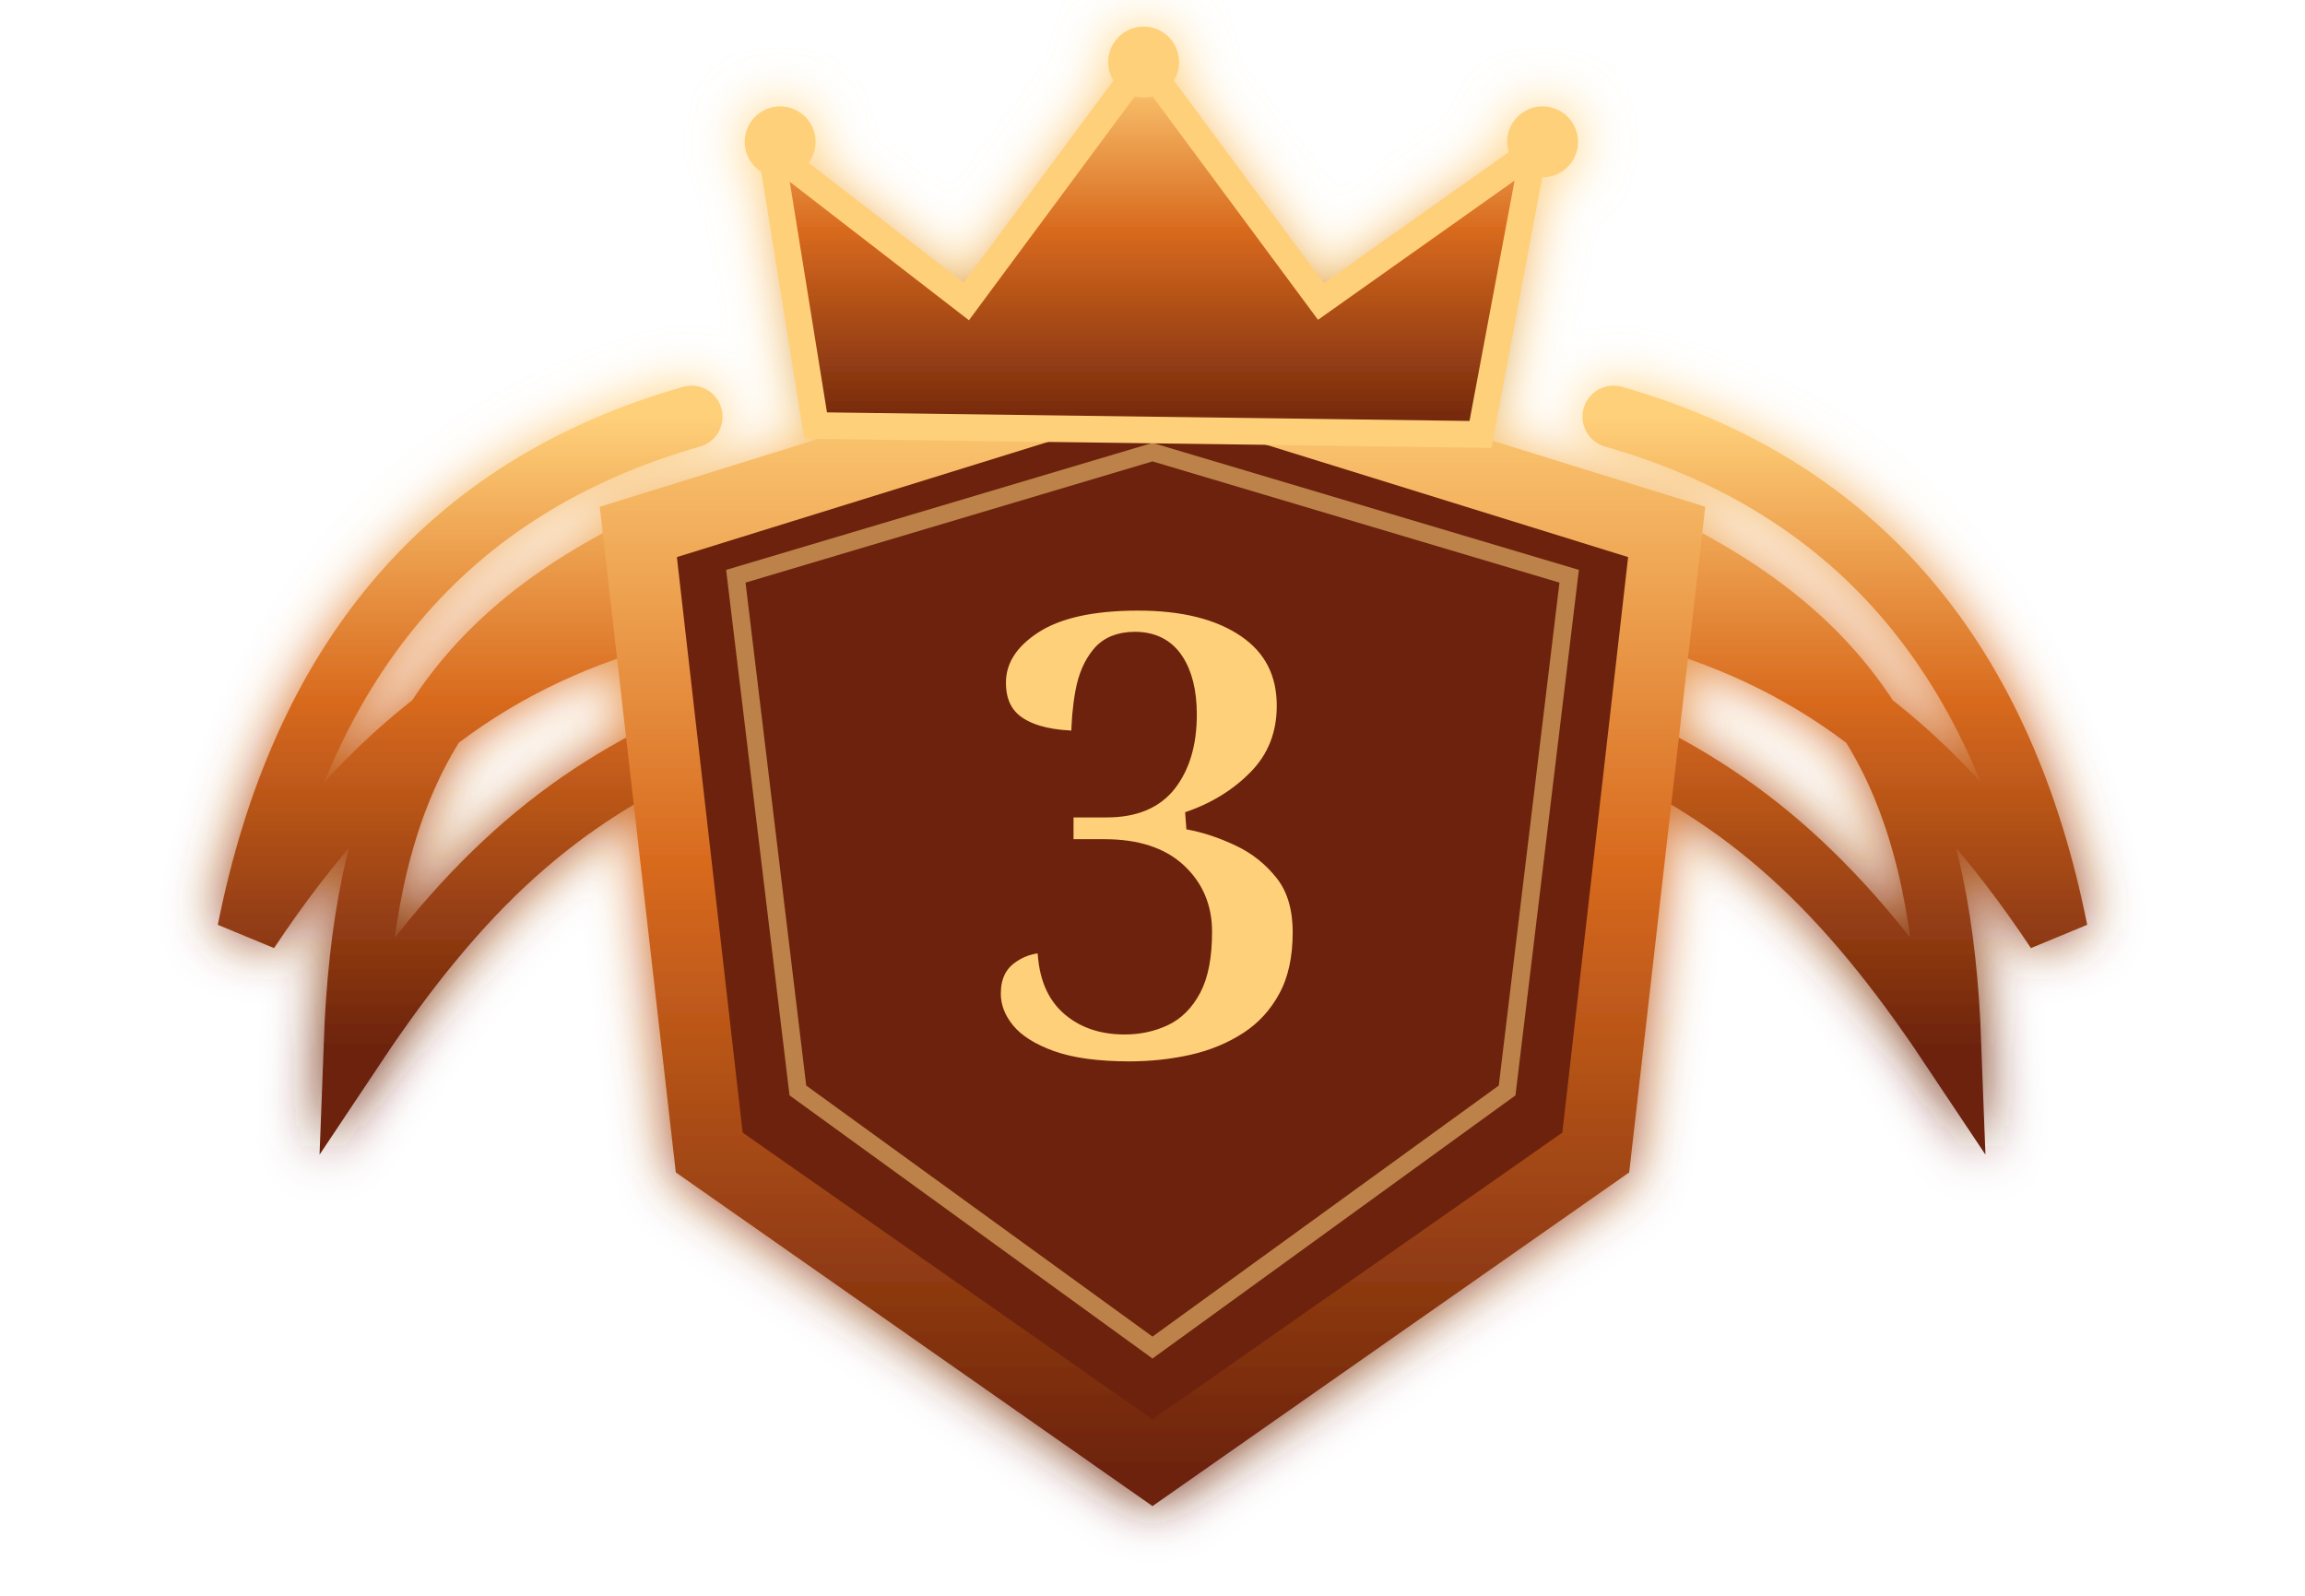
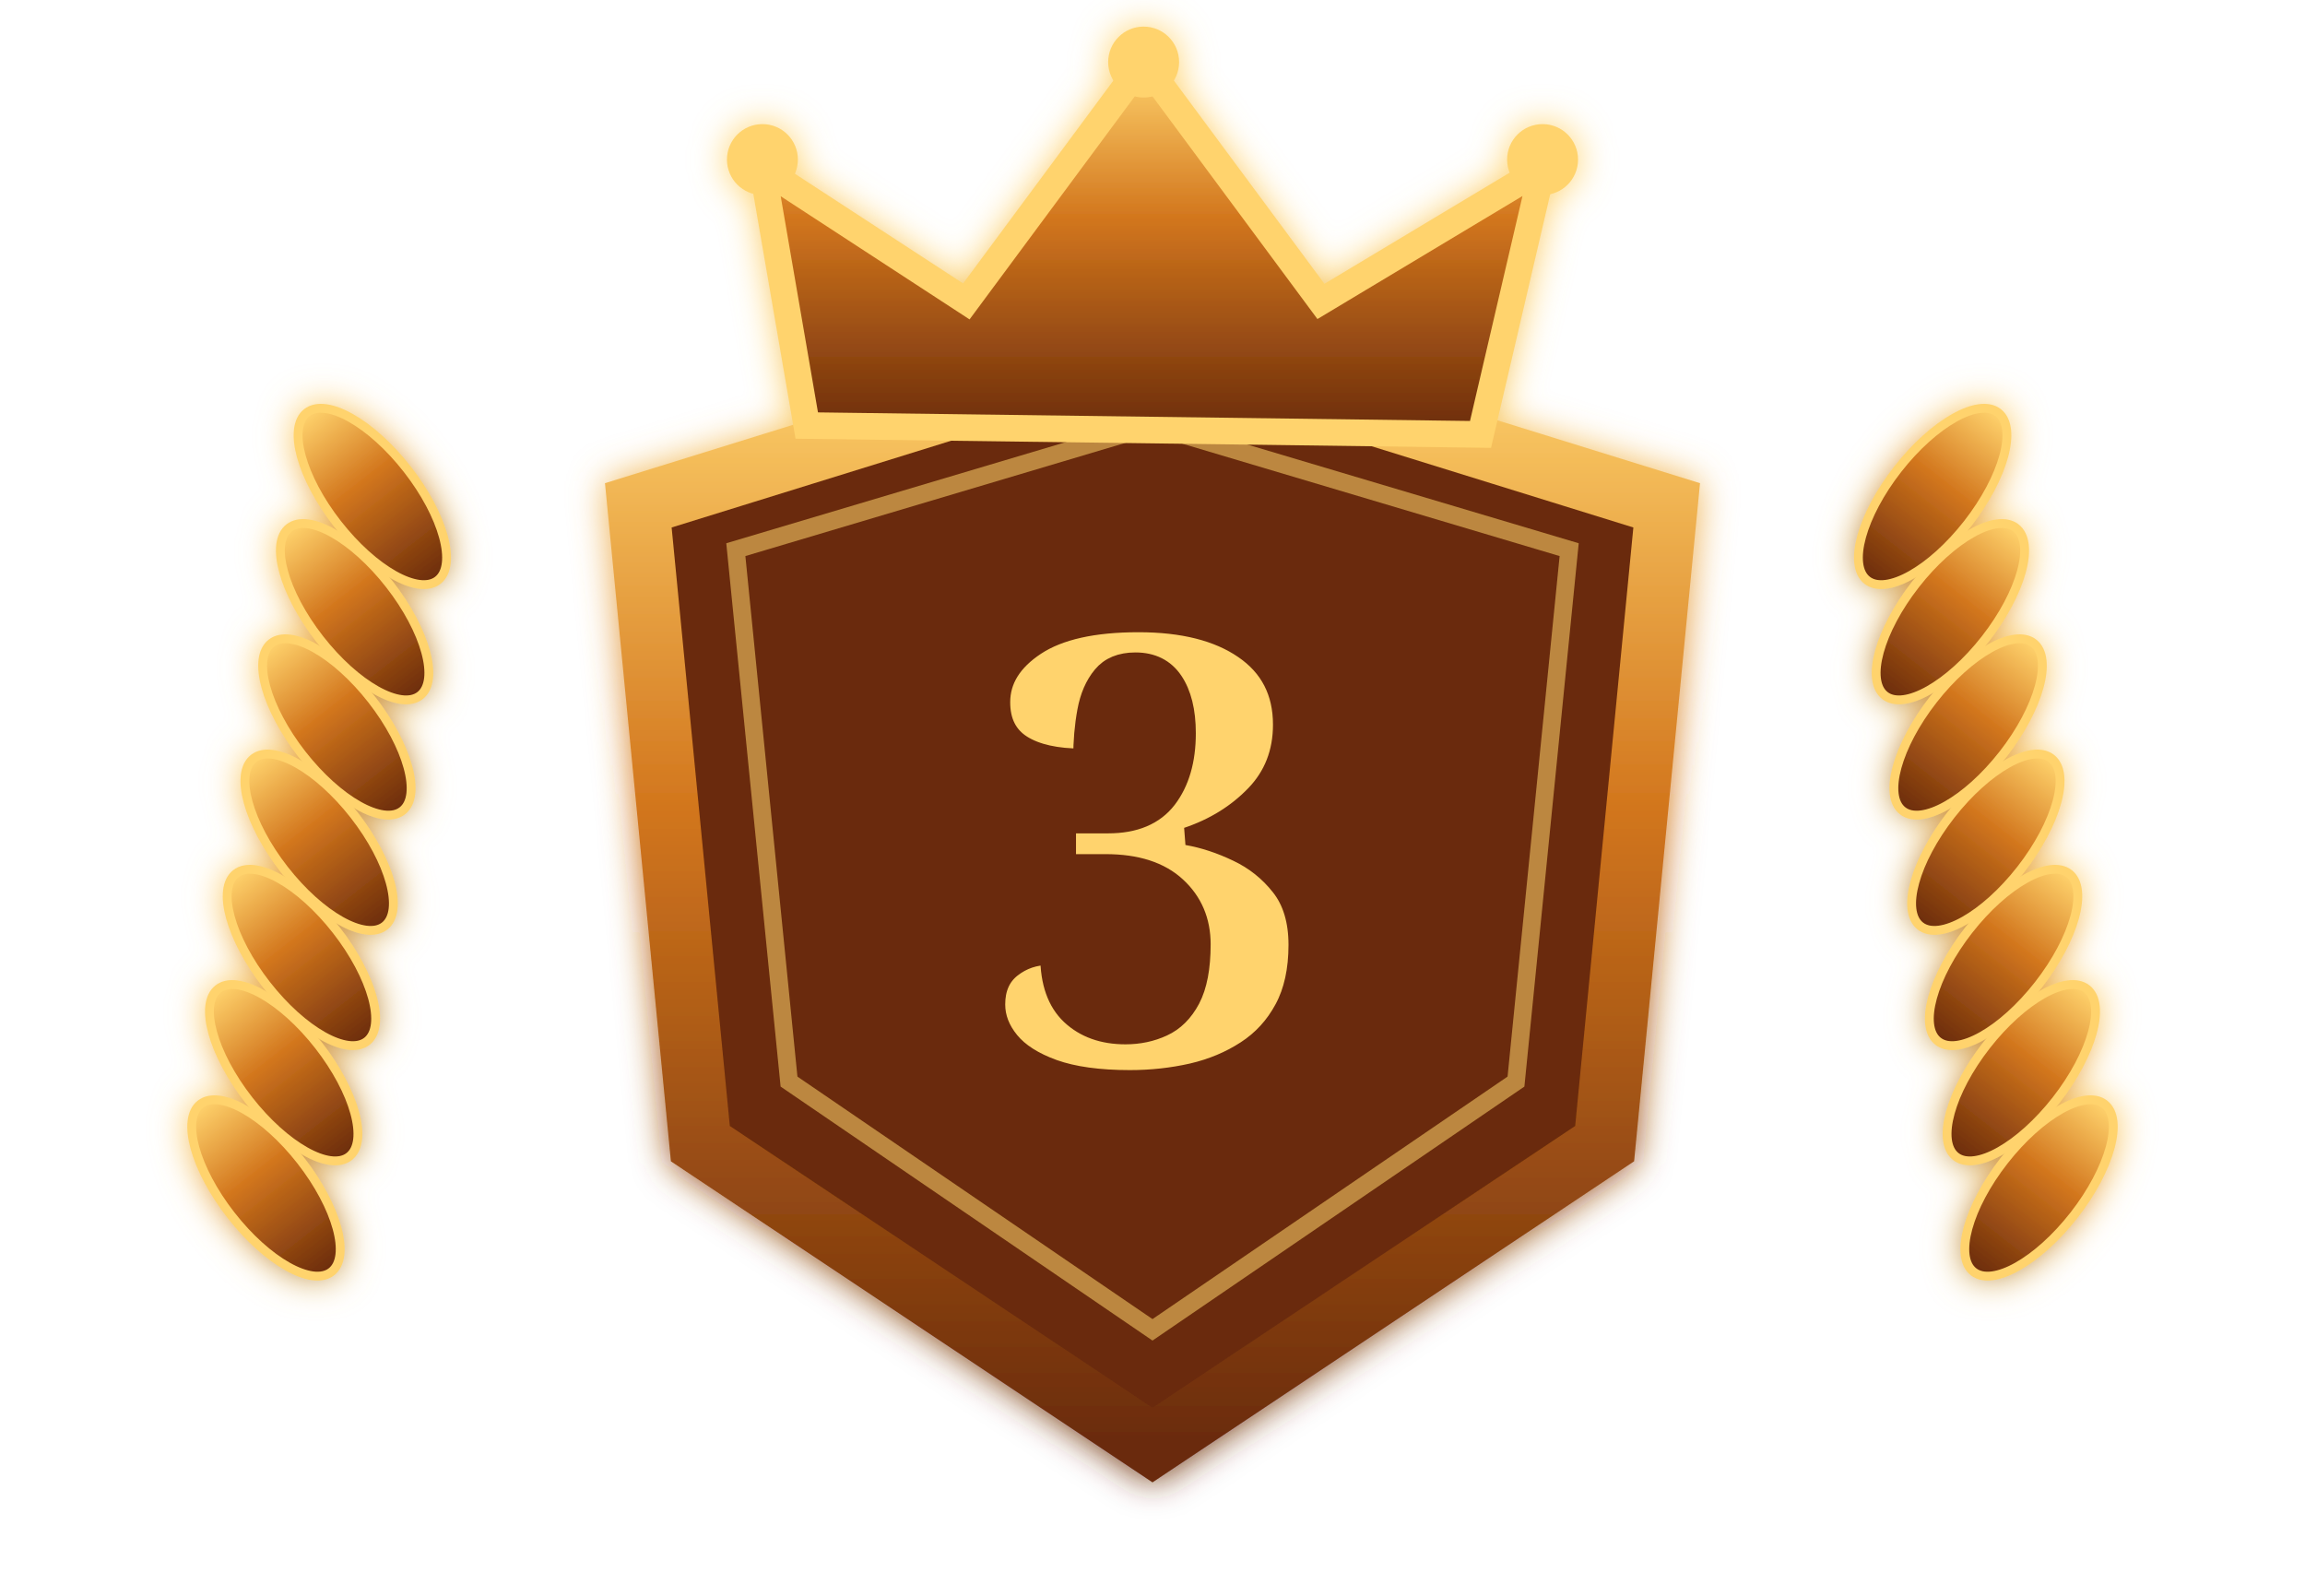
<svg xmlns="http://www.w3.org/2000/svg" viewBox="0 0 260 180">
  <defs>
    <linearGradient id="m" x2="0" y2="1">
-       <stop stop-color="#ffd07a" />
-       <stop offset=".45" stop-color="#d86a1e" />
-       <stop offset="1" stop-color="#6d240c" />
+       <stop stop-color="#ffd36d" />
+       <stop offset=".42" stop-color="#d2761d" />
+       <stop offset="1" stop-color="#6a2b0b" />
    </linearGradient>
-     <filter id="g">
-       <feGaussianBlur stdDeviation="3" result="b" />
+     <filter id="s">
+       <feGaussianBlur stdDeviation="2" result="x" />
      <feMerge>
-         <feMergeNode in="b" />
+         <feMergeNode in="x" />
        <feMergeNode in="SourceGraphic" />
      </feMerge>
    </filter>
  </defs>
-   <g filter="url(#g)">
-     <path d="M78 47C50 55 34 75 28 105c14-21 28-31 47-36M72 62C48 74 41 91 40 118c12-18 23-28 39-35M182 47c28 8 44 28 50 58-14-21-28-31-47-36M188 62c24 12 31 29 32 56-12-18-23-28-39-35" fill="none" stroke="url(#m)" stroke-width="7" stroke-linecap="round" />
-     <path d="M130 42l58 18-8 70-50 35-50-35-8-70z" fill="#6d240c" stroke="url(#m)" stroke-width="8" />
-     <path d="M130 51l47 14-7 58-40 29-40-29-7-58z" fill="none" stroke="#ffd07a" stroke-opacity=".55" stroke-width="2" />
-     <path d="M92 48l-5-31 22 17 20-27 20 27 24-17-6 32z" fill="url(#m)" stroke="#ffd07a" stroke-width="3" />
-     <circle cx="88" cy="16" r="4" fill="#ffd07a" />
-     <circle cx="129" cy="7" r="4" fill="#ffd07a" />
-     <circle cx="174" cy="16" r="4" fill="#ffd07a" />
-     <text x="130" y="120" text-anchor="middle" font-family="Georgia,serif" font-size="72" font-weight="700" fill="#ffd07a" stroke="#6d240c" stroke-width="2">3</text>
+   <g filter="url(#s)">
+     <g fill="url(#m)" stroke="#ffd36d" stroke-width="1">
+       <ellipse cx="42" cy="56" rx="5" ry="12" transform="rotate(-38 42 56)" />
+       <ellipse cx="218" cy="56" rx="5" ry="12" transform="rotate(38 218 56)" />
+       <ellipse cx="40" cy="69" rx="5" ry="12" transform="rotate(-38 40 69)" />
+       <ellipse cx="220" cy="69" rx="5" ry="12" transform="rotate(38 220 69)" />
+       <ellipse cx="38" cy="82" rx="5" ry="12" transform="rotate(-38 38 82)" />
+       <ellipse cx="222" cy="82" rx="5" ry="12" transform="rotate(38 222 82)" />
+       <ellipse cx="36" cy="95" rx="5" ry="12" transform="rotate(-38 36 95)" />
+       <ellipse cx="224" cy="95" rx="5" ry="12" transform="rotate(38 224 95)" />
+       <ellipse cx="34" cy="108" rx="5" ry="12" transform="rotate(-38 34 108)" />
+       <ellipse cx="226" cy="108" rx="5" ry="12" transform="rotate(38 226 108)" />
+       <ellipse cx="32" cy="121" rx="5" ry="12" transform="rotate(-38 32 121)" />
+       <ellipse cx="228" cy="121" rx="5" ry="12" transform="rotate(38 228 121)" />
+       <ellipse cx="30" cy="134" rx="5" ry="12" transform="rotate(-38 30 134)" />
+       <ellipse cx="230" cy="134" rx="5" ry="12" transform="rotate(38 230 134)" />
+     </g>
+     <path d="M130 39l58 18-7 72-51 34-51-34-7-72z" fill="#6a2b0b" stroke="url(#m)" stroke-width="7" />
+     <path d="M130 48l47 14-6 60-41 28-41-28-6-60z" fill="none" stroke="#ffd36d" stroke-opacity=".55" stroke-width="2" />
+     <path d="M91 48l-5-29 23 15 20-27 20 27 25-15-7 30z" fill="url(#m)" stroke="#ffd36d" stroke-width="3" />
+     <circle cx="86" cy="18" r="4" fill="#ffd36d" />
+     <circle cx="129" cy="7" r="4" fill="#ffd36d" />
+     <circle cx="174" cy="18" r="4" fill="#ffd36d" />
+     <text x="130" y="121" text-anchor="middle" font-family="Georgia,serif" font-size="70" font-weight="700" fill="#ffd36d" stroke="#6a2b0b" stroke-width="2">3</text>
  </g>
</svg>
